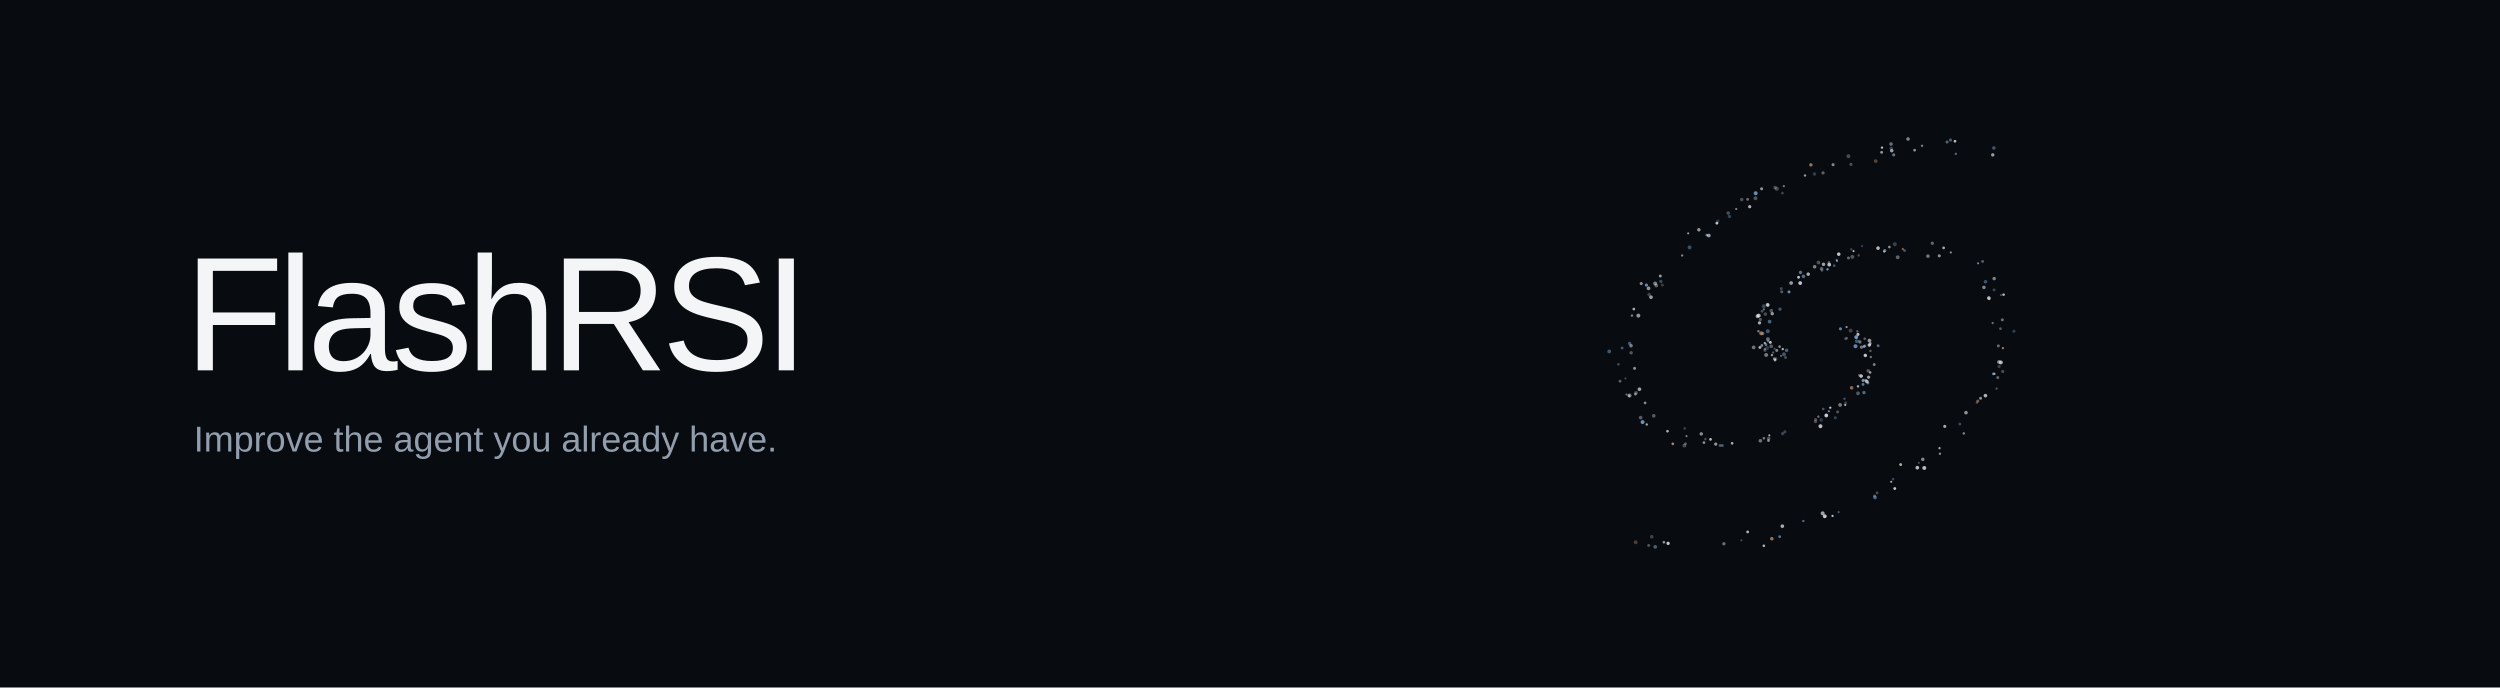
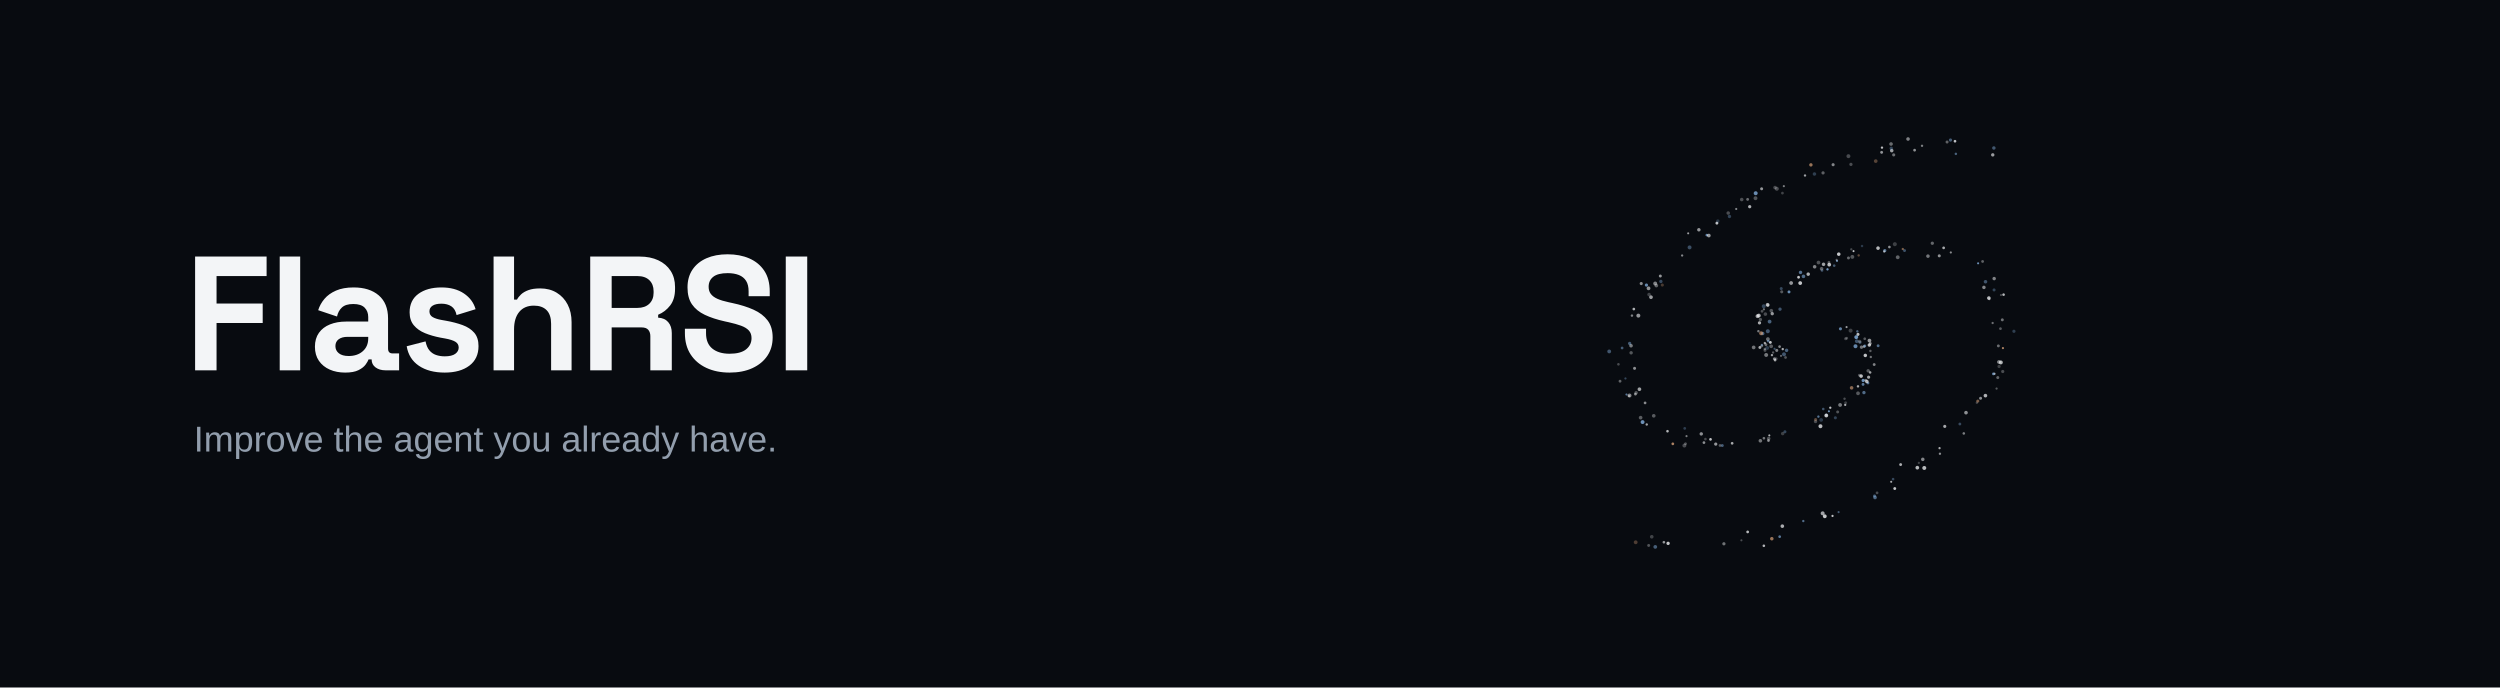
<svg xmlns="http://www.w3.org/2000/svg" width="1600" height="440" viewBox="0 0 1600 440" role="img" aria-labelledby="cover-title cover-desc">
  <rect width="1600" height="440" fill="#080B10" />
+   <path transform="translate(118 237) scale(0.104 -0.104)" fill="#F3F5F7" d="M66 0V700H506V580H198V411H482V291H198V0ZM586.7 0V700H712.7V0ZM989.4 -14Q936.4 -14 894.4 4.5Q852.4 23 827.9 58.5Q803.4 94 803.4 145Q803.4 196 827.9 230.5Q852.4 265 895.9 282.5Q939.4 300 995.4 300H1131.4V328Q1131.4 363 1109.4 385.5Q1087.4 408 1039.4 408Q992.4 408 969.4 386.5Q946.4 365 939.4 331L823.4 370Q835.4 408 861.9 439.5Q888.4 471 932.9 490.5Q977.4 510 1041.4 510Q1139.4 510 1196.4 461.0Q1253.4 412 1253.4 319V134Q1253.4 104 1281.4 104H1321.4V0H1237.4Q1200.4 0 1176.4 18.0Q1152.4 36 1152.4 66V67H1133.4Q1129.4 55 1115.4 35.5Q1101.4 16 1071.4 1.0Q1041.4 -14 989.4 -14ZM1011.4 88Q1064.4 88 1097.9 117.5Q1131.4 147 1131.4 196V206H1004.4Q969.4 206 949.4 191.0Q929.4 176 929.4 149Q929.4 122 950.4 105.0Q971.4 88 1011.4 88ZM1602.1 -14Q1505.1 -14 1443.1 28.0Q1381.1 70 1368.1 148L1484.1 178Q1491.1 143 1507.6 123.0Q1524.1 103 1548.6 94.5Q1573.1 86 1602.1 86Q1646.1 86 1667.1 101.5Q1688.1 117 1688.1 140Q1688.1 163 1668.1 175.5Q1648.1 188 1604.1 196L1576.1 201Q1524.1 211 1481.1 228.5Q1438.1 246 1412.1 277.0Q1386.1 308 1386.1 357Q1386.1 431 1440.1 470.5Q1494.1 510 1582.1 510Q1665.1 510 1720.1 473.0Q1775.1 436 1792.1 376L1675.1 340Q1667.1 378 1642.6 394.0Q1618.1 410 1582.1 410Q1546.1 410 1527.1 397.5Q1508.1 385 1508.1 363Q1508.1 339 1528.1 327.5Q1548.1 316 1582.1 310L1610.1 305Q1666.1 295 1711.6 278.5Q1757.1 262 1783.6 231.5Q1810.1 201 1810.1 149Q1810.1 71 1753.6 28.5Q1697.1 -14 1602.1 -14ZM1902.8 0V700H2028.8V435H2046.8Q2054.8 451 2071.8 467.0Q2088.8 483 2117.3 493.5Q2145.8 504 2189.8 504Q2247.8 504 2291.3 477.5Q2334.8 451 2358.8 404.5Q2382.8 358 2382.8 296V0H2256.8V286Q2256.8 342 2229.3 370.0Q2201.8 398 2150.8 398Q2092.8 398 2060.8 359.5Q2028.8 321 2028.8 252V0ZM2497.5 0V700H2801.5Q2867.5 700 2916.5 677.0Q2965.5 654 2992.5 612.0Q3019.5 570 3019.5 513V501Q3019.5 438 2989.5 399.0Q2959.5 360 2915.5 342V324Q2955.5 322 2977.5 296.5Q2999.5 271 2999.5 229V0H2867.5V210Q2867.5 234 2855.0 249.0Q2842.5 264 2813.5 264H2629.5V0ZM2629.5 384H2787.5Q2834.5 384 2861.0 409.5Q2887.5 435 2887.5 477V487Q2887.5 529 2861.5 554.5Q2835.5 580 2787.5 580H2629.5ZM3355.2 -14Q3274.2 -14 3212.2 15.0Q3150.2 44 3115.2 98.0Q3080.2 152 3080.2 228V256H3210.2V228Q3210.2 165 3249.2 133.5Q3288.2 102 3355.2 102Q3423.2 102 3456.7 129.0Q3490.2 156 3490.2 198Q3490.2 227 3473.7 245.0Q3457.2 263 3425.7 274.5Q3394.2 286 3349.2 296L3326.2 301Q3254.2 317 3202.7 341.5Q3151.2 366 3123.7 406.0Q3096.2 446 3096.2 510Q3096.2 574 3126.7 619.5Q3157.2 665 3212.7 689.5Q3268.2 714 3343.2 714Q3418.2 714 3476.7 688.5Q3535.2 663 3568.7 612.5Q3602.2 562 3602.2 486V456H3472.2V486Q3472.2 526 3456.7 550.5Q3441.2 575 3412.2 586.5Q3383.2 598 3343.2 598Q3283.2 598 3254.7 575.5Q3226.2 553 3226.2 514Q3226.2 488 3239.7 470.0Q3253.2 452 3280.2 440.0Q3307.2 428 3349.2 419L3372.2 414Q3447.2 398 3502.7 373.0Q3558.2 348 3589.2 307.0Q3620.2 266 3620.2 202Q3620.2 138 3587.7 89.5Q3555.2 41 3495.7 13.5Q3436.2 -14 3355.2 -14ZM3700.9 0V700H3832.9V0Z" />
  <g font-family="Arial, Helvetica, sans-serif">
-     <text x="118" y="237" fill="#F3F5F7" font-size="104" font-weight="400" letter-spacing="-4">FlashRSI</text>
    <text x="124" y="289" fill="#929EAD" font-size="23">Improve the agent you already have.</text>
  </g>
  <g>
    <circle cx="1246.13" cy="90.89" r="0.97" fill="#F3F5F7" opacity="0.37" />
    <circle cx="1098.07" cy="284.22" r="1.04" fill="#F3F5F7" opacity="0.60" />
    <circle cx="1062.61" cy="176.66" r="0.95" fill="#F3F5F7" opacity="0.60" />
    <circle cx="1192.44" cy="243.51" r="1.05" fill="#8AB8E8" opacity="0.76" />
    <circle cx="1123.51" cy="126.86" r="1.25" fill="#F3F5F7" opacity="0.31" />
    <circle cx="1128.14" cy="213.45" r="1.11" fill="#8AB8E8" opacity="0.51" />
    <circle cx="1131.50" cy="195.48" r="0.89" fill="#F3F5F7" opacity="0.41" />
    <circle cx="1161.37" cy="170.74" r="1.14" fill="#F3F5F7" opacity="0.51" />
    <circle cx="1236.68" cy="155.68" r="1.06" fill="#F3F5F7" opacity="0.39" />
    <circle cx="1077.99" cy="285.16" r="1.26" fill="#F3F5F7" opacity="0.28" />
    <circle cx="1206.26" cy="160.38" r="1.02" fill="#8AB8E8" opacity="0.61" />
    <circle cx="1070.60" cy="284.05" r="0.88" fill="#DDA57B" opacity="0.77" />
    <circle cx="1181.15" cy="216.79" r="0.94" fill="#F3F5F7" opacity="0.24" />
    <circle cx="1189.10" cy="214.00" r="1.00" fill="#F3F5F7" opacity="0.75" />
    <circle cx="1176.80" cy="162.67" r="1.14" fill="#F3F5F7" opacity="0.80" />
    <circle cx="1050.00" cy="267.31" r="1.18" fill="#F3F5F7" opacity="0.35" />
    <circle cx="1196.44" cy="217.97" r="1.21" fill="#F3F5F7" opacity="0.60" />
    <circle cx="1214.54" cy="164.64" r="1.24" fill="#F3F5F7" opacity="0.38" />
    <circle cx="1060.05" cy="182.76" r="1.18" fill="#F3F5F7" opacity="0.37" />
    <circle cx="1053.71" cy="182.45" r="1.03" fill="#8AB8E8" opacity="0.73" />
    <circle cx="1163.77" cy="266.63" r="0.77" fill="#8AB8E8" opacity="0.60" />
    <circle cx="1055.15" cy="349.08" r="0.95" fill="#F3F5F7" opacity="0.31" />
    <circle cx="1183.02" cy="165.09" r="0.95" fill="#F3F5F7" opacity="0.40" />
    <circle cx="1137.11" cy="224.26" r="0.98" fill="#F3F5F7" opacity="0.51" />
    <circle cx="1170.71" cy="169.37" r="1.21" fill="#F3F5F7" opacity="0.76" />
    <circle cx="1128.86" cy="349.30" r="0.83" fill="#F3F5F7" opacity="0.73" />
    <circle cx="1168.89" cy="265.39" r="0.73" fill="#8AB8E8" opacity="0.45" />
    <circle cx="1180.94" cy="259.13" r="0.72" fill="#F3F5F7" opacity="0.69" />
    <circle cx="1126.07" cy="206.64" r="1.05" fill="#F3F5F7" opacity="0.69" />
    <circle cx="1269.71" cy="183.94" r="1.12" fill="#F3F5F7" opacity="0.52" />
    <circle cx="1188.32" cy="218.36" r="1.20" fill="#8AB8E8" opacity="0.42" />
    <circle cx="1241.31" cy="286.81" r="0.73" fill="#F3F5F7" opacity="0.69" />
    <circle cx="1167.07" cy="169.16" r="1.13" fill="#F3F5F7" opacity="0.64" />
    <circle cx="1052.85" cy="257.86" r="0.88" fill="#F3F5F7" opacity="0.55" />
    <circle cx="1154.21" cy="176.88" r="1.15" fill="#8AB8E8" opacity="0.56" />
    <circle cx="1161.94" cy="269.75" r="1.09" fill="#F3F5F7" opacity="0.28" />
    <circle cx="1267.57" cy="254.90" r="0.96" fill="#F3F5F7" opacity="0.56" />
    <circle cx="1270.67" cy="253.21" r="1.17" fill="#F3F5F7" opacity="0.71" />
    <circle cx="1276.07" cy="94.71" r="1.11" fill="#8AB8E8" opacity="0.44" />
    <circle cx="1192.92" cy="251.26" r="1.08" fill="#8AB8E8" opacity="0.55" />
    <circle cx="1184.60" cy="105.21" r="1.05" fill="#F3F5F7" opacity="0.28" />
    <circle cx="1125.64" cy="201.97" r="1.24" fill="#F3F5F7" opacity="0.70" />
    <circle cx="1046.66" cy="252.25" r="0.89" fill="#F3F5F7" opacity="0.51" />
    <circle cx="1197.06" cy="224.59" r="0.79" fill="#F3F5F7" opacity="0.35" />
    <circle cx="1090.52" cy="283.27" r="0.88" fill="#F3F5F7" opacity="0.57" />
    <circle cx="1059.37" cy="350.01" r="1.20" fill="#8AB8E8" opacity="0.48" />
    <circle cx="1231.54" cy="299.50" r="1.28" fill="#F3F5F7" opacity="0.75" />
    <circle cx="1187.51" cy="221.59" r="1.28" fill="#8AB8E8" opacity="0.71" />
    <circle cx="1062.95" cy="180.12" r="1.08" fill="#8AB8E8" opacity="0.36" />
    <circle cx="1079.37" cy="279.12" r="0.69" fill="#F3F5F7" opacity="0.49" />
    <circle cx="1256.83" cy="277.40" r="0.83" fill="#F3F5F7" opacity="0.49" />
    <circle cx="1152.13" cy="181.17" r="1.22" fill="#F3F5F7" opacity="0.79" />
    <circle cx="1123.64" cy="123.67" r="1.28" fill="#8AB8E8" opacity="0.74" />
    <circle cx="1098.81" cy="142.82" r="0.93" fill="#F3F5F7" opacity="0.78" />
    <circle cx="1055.40" cy="188.50" r="1.14" fill="#F3F5F7" opacity="0.24" />
    <circle cx="1143.41" cy="224.21" r="1.11" fill="#8AB8E8" opacity="0.50" />
    <circle cx="1188.00" cy="215.78" r="1.25" fill="#8AB8E8" opacity="0.79" />
    <circle cx="1209.21" cy="158.09" r="0.85" fill="#F3F5F7" opacity="0.57" />
    <circle cx="1272.87" cy="190.76" r="1.16" fill="#F3F5F7" opacity="0.75" />
    <circle cx="1131.45" cy="217.03" r="1.23" fill="#F3F5F7" opacity="0.41" />
    <circle cx="1210.27" cy="92.16" r="1.16" fill="#F3F5F7" opacity="0.41" />
    <circle cx="1195.91" cy="241.41" r="1.02" fill="#F3F5F7" opacity="0.66" />
    <circle cx="1140.76" cy="123.59" r="0.88" fill="#F3F5F7" opacity="0.24" />
    <circle cx="1154.11" cy="333.47" r="0.76" fill="#8AB8E8" opacity="0.56" />
    <circle cx="1184.39" cy="211.61" r="1.29" fill="#F3F5F7" opacity="0.23" />
    <circle cx="1137.16" cy="120.81" r="1.28" fill="#F3F5F7" opacity="0.28" />
    <circle cx="1228.07" cy="296.24" r="0.73" fill="#F3F5F7" opacity="0.23" />
    <circle cx="1132.36" cy="278.66" r="0.66" fill="#F3F5F7" opacity="0.73" />
    <circle cx="1127.44" cy="120.83" r="0.96" fill="#F3F5F7" opacity="0.60" />
    <circle cx="1212.64" cy="312.67" r="0.93" fill="#F3F5F7" opacity="0.80" />
    <circle cx="1196.38" cy="220.81" r="1.10" fill="#F3F5F7" opacity="0.76" />
    <circle cx="1221.14" cy="88.96" r="1.15" fill="#F3F5F7" opacity="0.50" />
    <circle cx="1230.58" cy="293.98" r="1.13" fill="#F3F5F7" opacity="0.52" />
    <circle cx="1281.88" cy="222.78" r="0.69" fill="#DDA57B" opacity="0.78" />
    <circle cx="1248.31" cy="89.63" r="1.04" fill="#8AB8E8" opacity="0.46" />
    <circle cx="1134.80" cy="225.60" r="0.75" fill="#F3F5F7" opacity="0.34" />
    <circle cx="1186.26" cy="160.72" r="0.65" fill="#F3F5F7" opacity="0.79" />
    <circle cx="1195.50" cy="245.11" r="0.90" fill="#8AB8E8" opacity="0.59" />
    <circle cx="1191.11" cy="240.70" r="1.15" fill="#F3F5F7" opacity="0.76" />
    <circle cx="1184.83" cy="159.56" r="0.74" fill="#F3F5F7" opacity="0.26" />
    <circle cx="1265.19" cy="257.75" r="0.76" fill="#F3F5F7" opacity="0.25" />
    <circle cx="1230.10" cy="93.31" r="0.75" fill="#F3F5F7" opacity="0.50" />
    <circle cx="1201.33" cy="315.43" r="0.89" fill="#F3F5F7" opacity="0.27" />
    <circle cx="1280.63" cy="188.81" r="0.69" fill="#F3F5F7" opacity="0.27" />
    <circle cx="1126.33" cy="222.37" r="0.94" fill="#F3F5F7" opacity="0.69" />
    <circle cx="1199.69" cy="317.40" r="0.96" fill="#8AB8E8" opacity="0.47" />
    <circle cx="1134.05" cy="227.28" r="0.75" fill="#F3F5F7" opacity="0.63" />
    <circle cx="1196.98" cy="219.82" r="0.92" fill="#F3F5F7" opacity="0.53" />
    <circle cx="1177.89" cy="210.44" r="0.99" fill="#8AB8E8" opacity="0.67" />
    <circle cx="1204.47" cy="94.48" r="0.76" fill="#F3F5F7" opacity="0.76" />
    <circle cx="1139.99" cy="184.69" r="0.97" fill="#8AB8E8" opacity="0.35" />
    <circle cx="1192.35" cy="246.01" r="0.93" fill="#8AB8E8" opacity="0.62" />
    <circle cx="1181.90" cy="216.46" r="0.89" fill="#F3F5F7" opacity="0.27" />
    <circle cx="1157.26" cy="175.46" r="1.12" fill="#F3F5F7" opacity="0.69" />
    <circle cx="1196.89" cy="238.36" r="0.82" fill="#F3F5F7" opacity="0.64" />
    <circle cx="1131.28" cy="195.07" r="1.21" fill="#F3F5F7" opacity="0.70" />
    <circle cx="1106.86" cy="138.53" r="1.08" fill="#8AB8E8" opacity="0.33" />
    <circle cx="1140.69" cy="336.74" r="1.16" fill="#F3F5F7" opacity="0.69" />
    <circle cx="1195.63" cy="237.32" r="1.10" fill="#F3F5F7" opacity="0.33" />
    <circle cx="1251.75" cy="98.47" r="0.79" fill="#8AB8E8" opacity="0.50" />
    <circle cx="1094.73" cy="281.19" r="0.87" fill="#F3F5F7" opacity="0.77" />
    <circle cx="1276.27" cy="178.30" r="1.11" fill="#F3F5F7" opacity="0.51" />
    <circle cx="1168.82" cy="265.93" r="1.22" fill="#F3F5F7" opacity="0.79" />
    <circle cx="1099.42" cy="141.48" r="1.09" fill="#8AB8E8" opacity="0.24" />
    <circle cx="1133.96" cy="344.77" r="1.13" fill="#DDA57B" opacity="0.67" />
    <circle cx="1087.27" cy="147.06" r="1.11" fill="#F3F5F7" opacity="0.59" />
    <circle cx="1279.42" cy="234.53" r="1.05" fill="#F3F5F7" opacity="0.23" />
    <circle cx="1040.94" cy="252.48" r="0.68" fill="#8AB8E8" opacity="0.60" />
    <circle cx="1038.15" cy="222.71" r="0.88" fill="#8AB8E8" opacity="0.46" />
    <circle cx="1174.64" cy="267.39" r="0.98" fill="#8AB8E8" opacity="0.32" />
    <circle cx="1241.13" cy="163.73" r="0.97" fill="#F3F5F7" opacity="0.58" />
    <circle cx="1140.29" cy="186.76" r="0.98" fill="#F3F5F7" opacity="0.33" />
    <circle cx="1036.82" cy="243.97" r="0.92" fill="#F3F5F7" opacity="0.38" />
    <circle cx="1106.06" cy="136.35" r="1.13" fill="#F3F5F7" opacity="0.28" />
    <circle cx="1173.89" cy="170.02" r="0.84" fill="#8AB8E8" opacity="0.44" />
    <circle cx="1166.10" cy="173.14" r="0.85" fill="#8AB8E8" opacity="0.36" />
    <circle cx="1138.99" cy="343.47" r="0.88" fill="#8AB8E8" opacity="0.62" />
    <circle cx="1035.79" cy="233.15" r="0.84" fill="#F3F5F7" opacity="0.27" />
    <circle cx="1135.71" cy="223.22" r="0.69" fill="#8AB8E8" opacity="0.40" />
    <circle cx="1139.84" cy="227.76" r="0.66" fill="#F3F5F7" opacity="0.40" />
    <circle cx="1270.72" cy="180.31" r="1.13" fill="#8AB8E8" opacity="0.42" />
    <circle cx="1194.03" cy="243.32" r="0.84" fill="#F3F5F7" opacity="0.45" />
    <circle cx="1042.87" cy="253.14" r="1.29" fill="#F3F5F7" opacity="0.52" />
    <circle cx="1091.47" cy="281.02" r="0.84" fill="#F3F5F7" opacity="0.26" />
    <circle cx="1276.44" cy="239.22" r="0.73" fill="#F3F5F7" opacity="0.66" />
    <circle cx="1140.96" cy="223.43" r="0.77" fill="#F3F5F7" opacity="0.68" />
    <circle cx="1029.89" cy="224.92" r="1.23" fill="#8AB8E8" opacity="0.43" />
    <circle cx="1273.20" cy="191.48" r="0.69" fill="#F3F5F7" opacity="0.40" />
    <circle cx="1161.99" cy="268.51" r="0.98" fill="#DDA57B" opacity="0.41" />
    <circle cx="1275.76" cy="239.28" r="0.89" fill="#8AB8E8" opacity="0.65" />
    <circle cx="1114.70" cy="127.71" r="1.14" fill="#F3F5F7" opacity="0.29" />
    <circle cx="1181.80" cy="209.33" r="0.68" fill="#F3F5F7" opacity="0.62" />
    <circle cx="1173.19" cy="105.41" r="1.00" fill="#F3F5F7" opacity="0.52" />
    <circle cx="1275.29" cy="206.72" r="0.73" fill="#F3F5F7" opacity="0.42" />
    <circle cx="1170.52" cy="167.88" r="0.92" fill="#F3F5F7" opacity="0.31" />
    <circle cx="1103.30" cy="348.03" r="1.04" fill="#F3F5F7" opacity="0.44" />
    <circle cx="1280.53" cy="231.96" r="1.27" fill="#F3F5F7" opacity="0.72" />
    <circle cx="1278.58" cy="241.65" r="0.97" fill="#F3F5F7" opacity="0.38" />
    <circle cx="1189.55" cy="163.45" r="0.78" fill="#DDA57B" opacity="0.39" />
    <circle cx="1177.67" cy="259.17" r="1.23" fill="#F3F5F7" opacity="0.46" />
    <circle cx="1118.50" cy="340.43" r="0.89" fill="#F3F5F7" opacity="0.74" />
    <circle cx="1078.22" cy="274.17" r="0.89" fill="#8AB8E8" opacity="0.29" />
    <circle cx="1158.98" cy="105.52" r="1.10" fill="#DDA57B" opacity="0.67" />
    <circle cx="1124.81" cy="202.34" r="1.24" fill="#F3F5F7" opacity="0.65" />
    <circle cx="1043.92" cy="225.79" r="1.10" fill="#F3F5F7" opacity="0.32" />
    <circle cx="1172.81" cy="330.19" r="0.72" fill="#F3F5F7" opacity="0.78" />
    <circle cx="1277.81" cy="248.68" r="0.71" fill="#F3F5F7" opacity="0.33" />
    <circle cx="1135.61" cy="229.67" r="0.97" fill="#F3F5F7" opacity="0.53" />
    <circle cx="1210.37" cy="308.34" r="0.67" fill="#F3F5F7" opacity="0.68" />
    <circle cx="1248.52" cy="161.57" r="0.70" fill="#F3F5F7" opacity="0.54" />
    <circle cx="1080.43" cy="149.33" r="0.65" fill="#F3F5F7" opacity="0.64" />
    <circle cx="1251.20" cy="90.39" r="0.86" fill="#F3F5F7" opacity="0.78" />
    <circle cx="1185.03" cy="248.22" r="1.14" fill="#DDA57B" opacity="0.60" />
    <circle cx="1138.94" cy="221.83" r="0.88" fill="#F3F5F7" opacity="0.51" />
    <circle cx="1202.00" cy="221.29" r="0.92" fill="#8AB8E8" opacity="0.56" />
    <circle cx="1225.34" cy="96.11" r="0.89" fill="#F3F5F7" opacity="0.57" />
    <circle cx="1258.24" cy="264.11" r="1.17" fill="#F3F5F7" opacity="0.57" />
    <circle cx="1212.69" cy="156.28" r="1.29" fill="#F3F5F7" opacity="0.23" />
    <circle cx="1142.35" cy="276.34" r="0.98" fill="#8AB8E8" opacity="0.34" />
    <circle cx="1122.34" cy="222.35" r="1.20" fill="#F3F5F7" opacity="0.45" />
    <circle cx="1092.34" cy="150.46" r="0.83" fill="#8AB8E8" opacity="0.70" />
    <circle cx="1126.64" cy="282.10" r="1.16" fill="#F3F5F7" opacity="0.44" />
    <circle cx="1055.06" cy="184.53" r="1.22" fill="#F3F5F7" opacity="0.58" />
    <circle cx="1190.42" cy="219.16" r="0.99" fill="#8AB8E8" opacity="0.33" />
    <circle cx="1126.65" cy="204.51" r="1.08" fill="#F3F5F7" opacity="0.32" />
    <circle cx="1088.81" cy="277.70" r="1.10" fill="#F3F5F7" opacity="0.56" />
    <circle cx="1056.63" cy="190.20" r="1.19" fill="#F3F5F7" opacity="0.62" />
    <circle cx="1130.18" cy="220.55" r="0.93" fill="#F3F5F7" opacity="0.43" />
    <circle cx="1165.09" cy="272.78" r="1.28" fill="#F3F5F7" opacity="0.76" />
    <circle cx="1163.83" cy="168.03" r="1.20" fill="#F3F5F7" opacity="0.30" />
    <circle cx="1136.71" cy="229.63" r="0.95" fill="#F3F5F7" opacity="0.27" />
    <circle cx="1265.99" cy="168.52" r="0.66" fill="#8AB8E8" opacity="0.77" />
    <circle cx="1199.48" cy="233.31" r="0.92" fill="#F3F5F7" opacity="0.51" />
    <circle cx="1136.01" cy="120.03" r="1.13" fill="#F3F5F7" opacity="0.27" />
    <circle cx="1059.32" cy="181.44" r="1.26" fill="#F3F5F7" opacity="0.51" />
    <circle cx="1048.54" cy="202.01" r="1.28" fill="#F3F5F7" opacity="0.59" />
    <circle cx="1276.21" cy="185.56" r="0.97" fill="#8AB8E8" opacity="0.33" />
    <circle cx="1233.89" cy="163.93" r="1.14" fill="#F3F5F7" opacity="0.46" />
    <circle cx="1133.03" cy="219.13" r="0.92" fill="#F3F5F7" opacity="0.79" />
    <circle cx="1188.70" cy="212.06" r="0.78" fill="#8AB8E8" opacity="0.51" />
    <circle cx="1155.21" cy="112.32" r="0.76" fill="#F3F5F7" opacity="0.64" />
    <circle cx="1093.66" cy="150.76" r="1.18" fill="#F3F5F7" opacity="0.61" />
    <circle cx="1127.57" cy="221.33" r="0.92" fill="#F3F5F7" opacity="0.37" />
    <circle cx="1141.66" cy="119.14" r="0.69" fill="#F3F5F7" opacity="0.50" />
    <circle cx="1044.45" cy="201.99" r="0.79" fill="#F3F5F7" opacity="0.51" />
    <circle cx="1189.11" cy="247.27" r="0.78" fill="#F3F5F7" opacity="0.68" />
    <circle cx="1197.32" cy="228.47" r="0.76" fill="#F3F5F7" opacity="0.44" />
    <circle cx="1045.64" cy="197.79" r="0.86" fill="#F3F5F7" opacity="0.71" />
    <circle cx="1046.83" cy="347.05" r="1.23" fill="#DDA57B" opacity="0.33" />
    <circle cx="1210.71" cy="96.41" r="1.13" fill="#F3F5F7" opacity="0.63" />
    <circle cx="1128.89" cy="280.47" r="0.85" fill="#F3F5F7" opacity="0.46" />
    <circle cx="1131.65" cy="218.28" r="0.86" fill="#8AB8E8" opacity="0.54" />
    <circle cx="1288.91" cy="212.02" r="1.03" fill="#8AB8E8" opacity="0.30" />
    <circle cx="1129.84" cy="201.03" r="1.15" fill="#F3F5F7" opacity="0.27" />
    <circle cx="1282.29" cy="188.58" r="0.84" fill="#F3F5F7" opacity="0.73" />
    <circle cx="1146.32" cy="181.13" r="1.22" fill="#F3F5F7" opacity="0.59" />
    <circle cx="1067.58" cy="347.75" r="1.08" fill="#F3F5F7" opacity="0.79" />
    <circle cx="1268.86" cy="167.33" r="0.90" fill="#F3F5F7" opacity="0.37" />
    <circle cx="1127.12" cy="213.30" r="1.27" fill="#DDA57B" opacity="0.64" />
    <circle cx="1218.90" cy="160.36" r="0.94" fill="#8AB8E8" opacity="0.41" />
    <circle cx="1166.75" cy="110.65" r="1.04" fill="#F3F5F7" opacity="0.36" />
    <circle cx="1161.25" cy="111.36" r="1.12" fill="#8AB8E8" opacity="0.30" />
    <circle cx="1133.63" cy="198.85" r="1.17" fill="#F3F5F7" opacity="0.31" />
    <circle cx="1210.40" cy="94.92" r="1.09" fill="#8AB8E8" opacity="0.33" />
    <circle cx="1191.71" cy="157.46" r="0.77" fill="#8AB8E8" opacity="0.28" />
    <circle cx="1151.08" cy="177.44" r="0.90" fill="#F3F5F7" opacity="0.79" />
    <circle cx="1046.12" cy="235.74" r="0.97" fill="#F3F5F7" opacity="0.56" />
    <circle cx="1127.64" cy="220.79" r="0.76" fill="#8AB8E8" opacity="0.50" />
    <circle cx="1108.57" cy="283.71" r="0.87" fill="#F3F5F7" opacity="0.67" />
    <circle cx="1265.79" cy="256.70" r="0.97" fill="#DDA57B" opacity="0.53" />
    <circle cx="1100.84" cy="285.11" r="0.91" fill="#F3F5F7" opacity="0.33" />
    <circle cx="1129.58" cy="224.26" r="0.96" fill="#F3F5F7" opacity="0.27" />
    <circle cx="1243.93" cy="158.63" r="0.88" fill="#F3F5F7" opacity="0.68" />
    <circle cx="1254.31" cy="271.37" r="0.91" fill="#8AB8E8" opacity="0.36" />
    <circle cx="1211.58" cy="306.64" r="0.83" fill="#8AB8E8" opacity="0.36" />
    <circle cx="1176.70" cy="327.75" r="0.69" fill="#8AB8E8" opacity="0.46" />
    <circle cx="1241.56" cy="290.39" r="0.75" fill="#F3F5F7" opacity="0.56" />
    <circle cx="1191.36" cy="222.18" r="1.09" fill="#F3F5F7" opacity="0.45" />
    <circle cx="1227.08" cy="299.32" r="1.19" fill="#F3F5F7" opacity="0.74" />
    <circle cx="1131.83" cy="281.96" r="0.87" fill="#F3F5F7" opacity="0.56" />
    <circle cx="1053.91" cy="271.67" r="0.78" fill="#F3F5F7" opacity="0.64" />
    <circle cx="1189.97" cy="240.14" r="0.88" fill="#F3F5F7" opacity="0.31" />
    <circle cx="1127.70" cy="199.23" r="0.88" fill="#F3F5F7" opacity="0.30" />
    <circle cx="1180.50" cy="255.19" r="0.78" fill="#F3F5F7" opacity="0.28" />
    <circle cx="1081.33" cy="158.33" r="1.27" fill="#8AB8E8" opacity="0.39" />
    <circle cx="1281.75" cy="237.76" r="1.03" fill="#F3F5F7" opacity="0.28" />
    <circle cx="1057.12" cy="343.53" r="1.16" fill="#F3F5F7" opacity="0.24" />
    <circle cx="1200.02" cy="318.38" r="1.18" fill="#8AB8E8" opacity="0.51" />
    <circle cx="1102.27" cy="285.15" r="0.95" fill="#8AB8E8" opacity="0.46" />
    <circle cx="1125.37" cy="211.96" r="0.79" fill="#F3F5F7" opacity="0.48" />
    <circle cx="1063.89" cy="182.43" r="0.99" fill="#DDA57B" opacity="0.30" />
    <circle cx="1114.50" cy="345.79" r="0.68" fill="#F3F5F7" opacity="0.28" />
    <circle cx="1205.90" cy="160.96" r="0.74" fill="#F3F5F7" opacity="0.59" />
    <circle cx="1165.56" cy="268.76" r="1.19" fill="#8AB8E8" opacity="0.27" />
    <circle cx="1058.40" cy="266.12" r="1.17" fill="#F3F5F7" opacity="0.34" />
    <circle cx="1152.33" cy="174.34" r="1.10" fill="#8AB8E8" opacity="0.59" />
    <circle cx="1130.99" cy="222.67" r="1.27" fill="#8AB8E8" opacity="0.27" />
    <circle cx="1042.61" cy="253.44" r="0.69" fill="#F3F5F7" opacity="0.46" />
    <circle cx="1217.78" cy="159.37" r="0.74" fill="#DDA57B" opacity="0.54" />
    <circle cx="1278.95" cy="221.37" r="0.93" fill="#F3F5F7" opacity="0.42" />
    <circle cx="1193.02" cy="221.76" r="0.88" fill="#F3F5F7" opacity="0.55" />
    <circle cx="1128.88" cy="197.97" r="0.72" fill="#F3F5F7" opacity="0.43" />
    <circle cx="1118.48" cy="127.60" r="0.92" fill="#F3F5F7" opacity="0.41" />
    <circle cx="1040.29" cy="242.22" r="0.71" fill="#8AB8E8" opacity="0.34" />
    <circle cx="1130.36" cy="227.18" r="1.27" fill="#F3F5F7" opacity="0.46" />
    <circle cx="1140.90" cy="277.51" r="1.09" fill="#F3F5F7" opacity="0.23" />
    <circle cx="1190.18" cy="218.55" r="1.10" fill="#F3F5F7" opacity="0.29" />
    <circle cx="1193.43" cy="216.80" r="0.88" fill="#F3F5F7" opacity="0.33" />
    <circle cx="1211.96" cy="99.13" r="1.01" fill="#F3F5F7" opacity="0.42" />
    <circle cx="1194.77" cy="244.14" r="1.14" fill="#F3F5F7" opacity="0.70" />
    <circle cx="1166.89" cy="261.77" r="0.83" fill="#8AB8E8" opacity="0.42" />
    <circle cx="1064.88" cy="347.03" r="0.85" fill="#F3F5F7" opacity="0.60" />
    <circle cx="1279.32" cy="231.68" r="1.20" fill="#F3F5F7" opacity="0.52" />
    <circle cx="1204.24" cy="97.50" r="0.93" fill="#F3F5F7" opacity="0.58" />
    <circle cx="1129.48" cy="219.54" r="0.76" fill="#F3F5F7" opacity="0.64" />
    <circle cx="1170.50" cy="263.21" r="0.66" fill="#8AB8E8" opacity="0.76" />
    <circle cx="1051.25" cy="270.14" r="1.26" fill="#8AB8E8" opacity="0.77" />
    <circle cx="1167.86" cy="330.42" r="1.23" fill="#F3F5F7" opacity="0.80" />
    <circle cx="1131.96" cy="280.68" r="1.14" fill="#F3F5F7" opacity="0.32" />
    <circle cx="1175.68" cy="166.97" r="0.65" fill="#8AB8E8" opacity="0.79" />
    <circle cx="1181.22" cy="257.79" r="0.95" fill="#F3F5F7" opacity="0.22" />
    <circle cx="1049.23" cy="249.11" r="1.18" fill="#F3F5F7" opacity="0.64" />
    <circle cx="1169.60" cy="172.38" r="0.76" fill="#8AB8E8" opacity="0.80" />
    <circle cx="1129.48" cy="223.38" r="0.78" fill="#F3F5F7" opacity="0.36" />
    <circle cx="1216.41" cy="297.33" r="0.93" fill="#F3F5F7" opacity="0.69" />
    <circle cx="1076.57" cy="163.52" r="0.73" fill="#F3F5F7" opacity="0.53" />
    <circle cx="1078.73" cy="284.01" r="0.90" fill="#F3F5F7" opacity="0.31" />
    <circle cx="1067.20" cy="275.98" r="0.84" fill="#F3F5F7" opacity="0.72" />
    <circle cx="1043.86" cy="221.27" r="1.15" fill="#F3F5F7" opacity="0.48" />
    <circle cx="1133.55" cy="221.63" r="1.19" fill="#F3F5F7" opacity="0.34" />
    <circle cx="1144.96" cy="186.82" r="0.95" fill="#8AB8E8" opacity="0.74" />
    <circle cx="1171.38" cy="260.94" r="0.74" fill="#F3F5F7" opacity="0.76" />
    <circle cx="1280.30" cy="210.34" r="0.88" fill="#F3F5F7" opacity="0.33" />
    <circle cx="1201.94" cy="158.81" r="1.16" fill="#F3F5F7" opacity="0.74" />
    <circle cx="1111.18" cy="133.74" r="0.69" fill="#F3F5F7" opacity="0.53" />
    <circle cx="1134.23" cy="200.75" r="1.08" fill="#F3F5F7" opacity="0.60" />
    <circle cx="1281.48" cy="204.69" r="0.95" fill="#F3F5F7" opacity="0.43" />
    <circle cx="1193.47" cy="221.39" r="0.93" fill="#8AB8E8" opacity="0.56" />
    <circle cx="1165.82" cy="172.00" r="1.14" fill="#F3F5F7" opacity="0.36" />
    <circle cx="1166.50" cy="328.53" r="1.28" fill="#F3F5F7" opacity="0.65" />
    <circle cx="1185.49" cy="164.41" r="1.26" fill="#F3F5F7" opacity="0.32" />
    <circle cx="1244.64" cy="272.89" r="1.01" fill="#F3F5F7" opacity="0.67" />
    <circle cx="1136.07" cy="230.54" r="0.81" fill="#F3F5F7" opacity="0.64" />
    <circle cx="1142.75" cy="228.79" r="0.88" fill="#F3F5F7" opacity="0.32" />
    <circle cx="1182.99" cy="99.95" r="1.27" fill="#F3F5F7" opacity="0.27" />
    <circle cx="1175.44" cy="166.28" r="0.69" fill="#F3F5F7" opacity="0.37" />
    <circle cx="1275.36" cy="99.12" r="1.09" fill="#F3F5F7" opacity="0.62" />
    <circle cx="1042.97" cy="219.80" r="1.06" fill="#8AB8E8" opacity="0.47" />
    <circle cx="1189.13" cy="251.72" r="1.21" fill="#F3F5F7" opacity="0.33" />
    <circle cx="1050.39" cy="181.48" r="1.01" fill="#F3F5F7" opacity="0.55" />
    <circle cx="1132.54" cy="205.83" r="1.22" fill="#8AB8E8" opacity="0.50" />
    <circle cx="1200.46" cy="103.11" r="1.18" fill="#DDA57B" opacity="0.37" />
    <circle cx="1131.40" cy="211.99" r="1.29" fill="#8AB8E8" opacity="0.43" />
    <circle cx="1128.80" cy="196.00" r="1.28" fill="#8AB8E8" opacity="0.35" />
    <circle cx="1176.10" cy="263.64" r="0.95" fill="#F3F5F7" opacity="0.31" />
    <circle cx="1047.11" cy="251.36" r="1.11" fill="#F3F5F7" opacity="0.32" />
    <circle cx="1193.80" cy="227.47" r="1.12" fill="#F3F5F7" opacity="0.77" />
    <circle cx="1141.77" cy="226.75" r="1.27" fill="#8AB8E8" opacity="0.43" />
    <circle cx="1119.81" cy="132.28" r="1.04" fill="#F3F5F7" opacity="0.71" />
    <circle cx="1139.21" cy="197.87" r="1.07" fill="#8AB8E8" opacity="0.42" />
  </g>
</svg>
